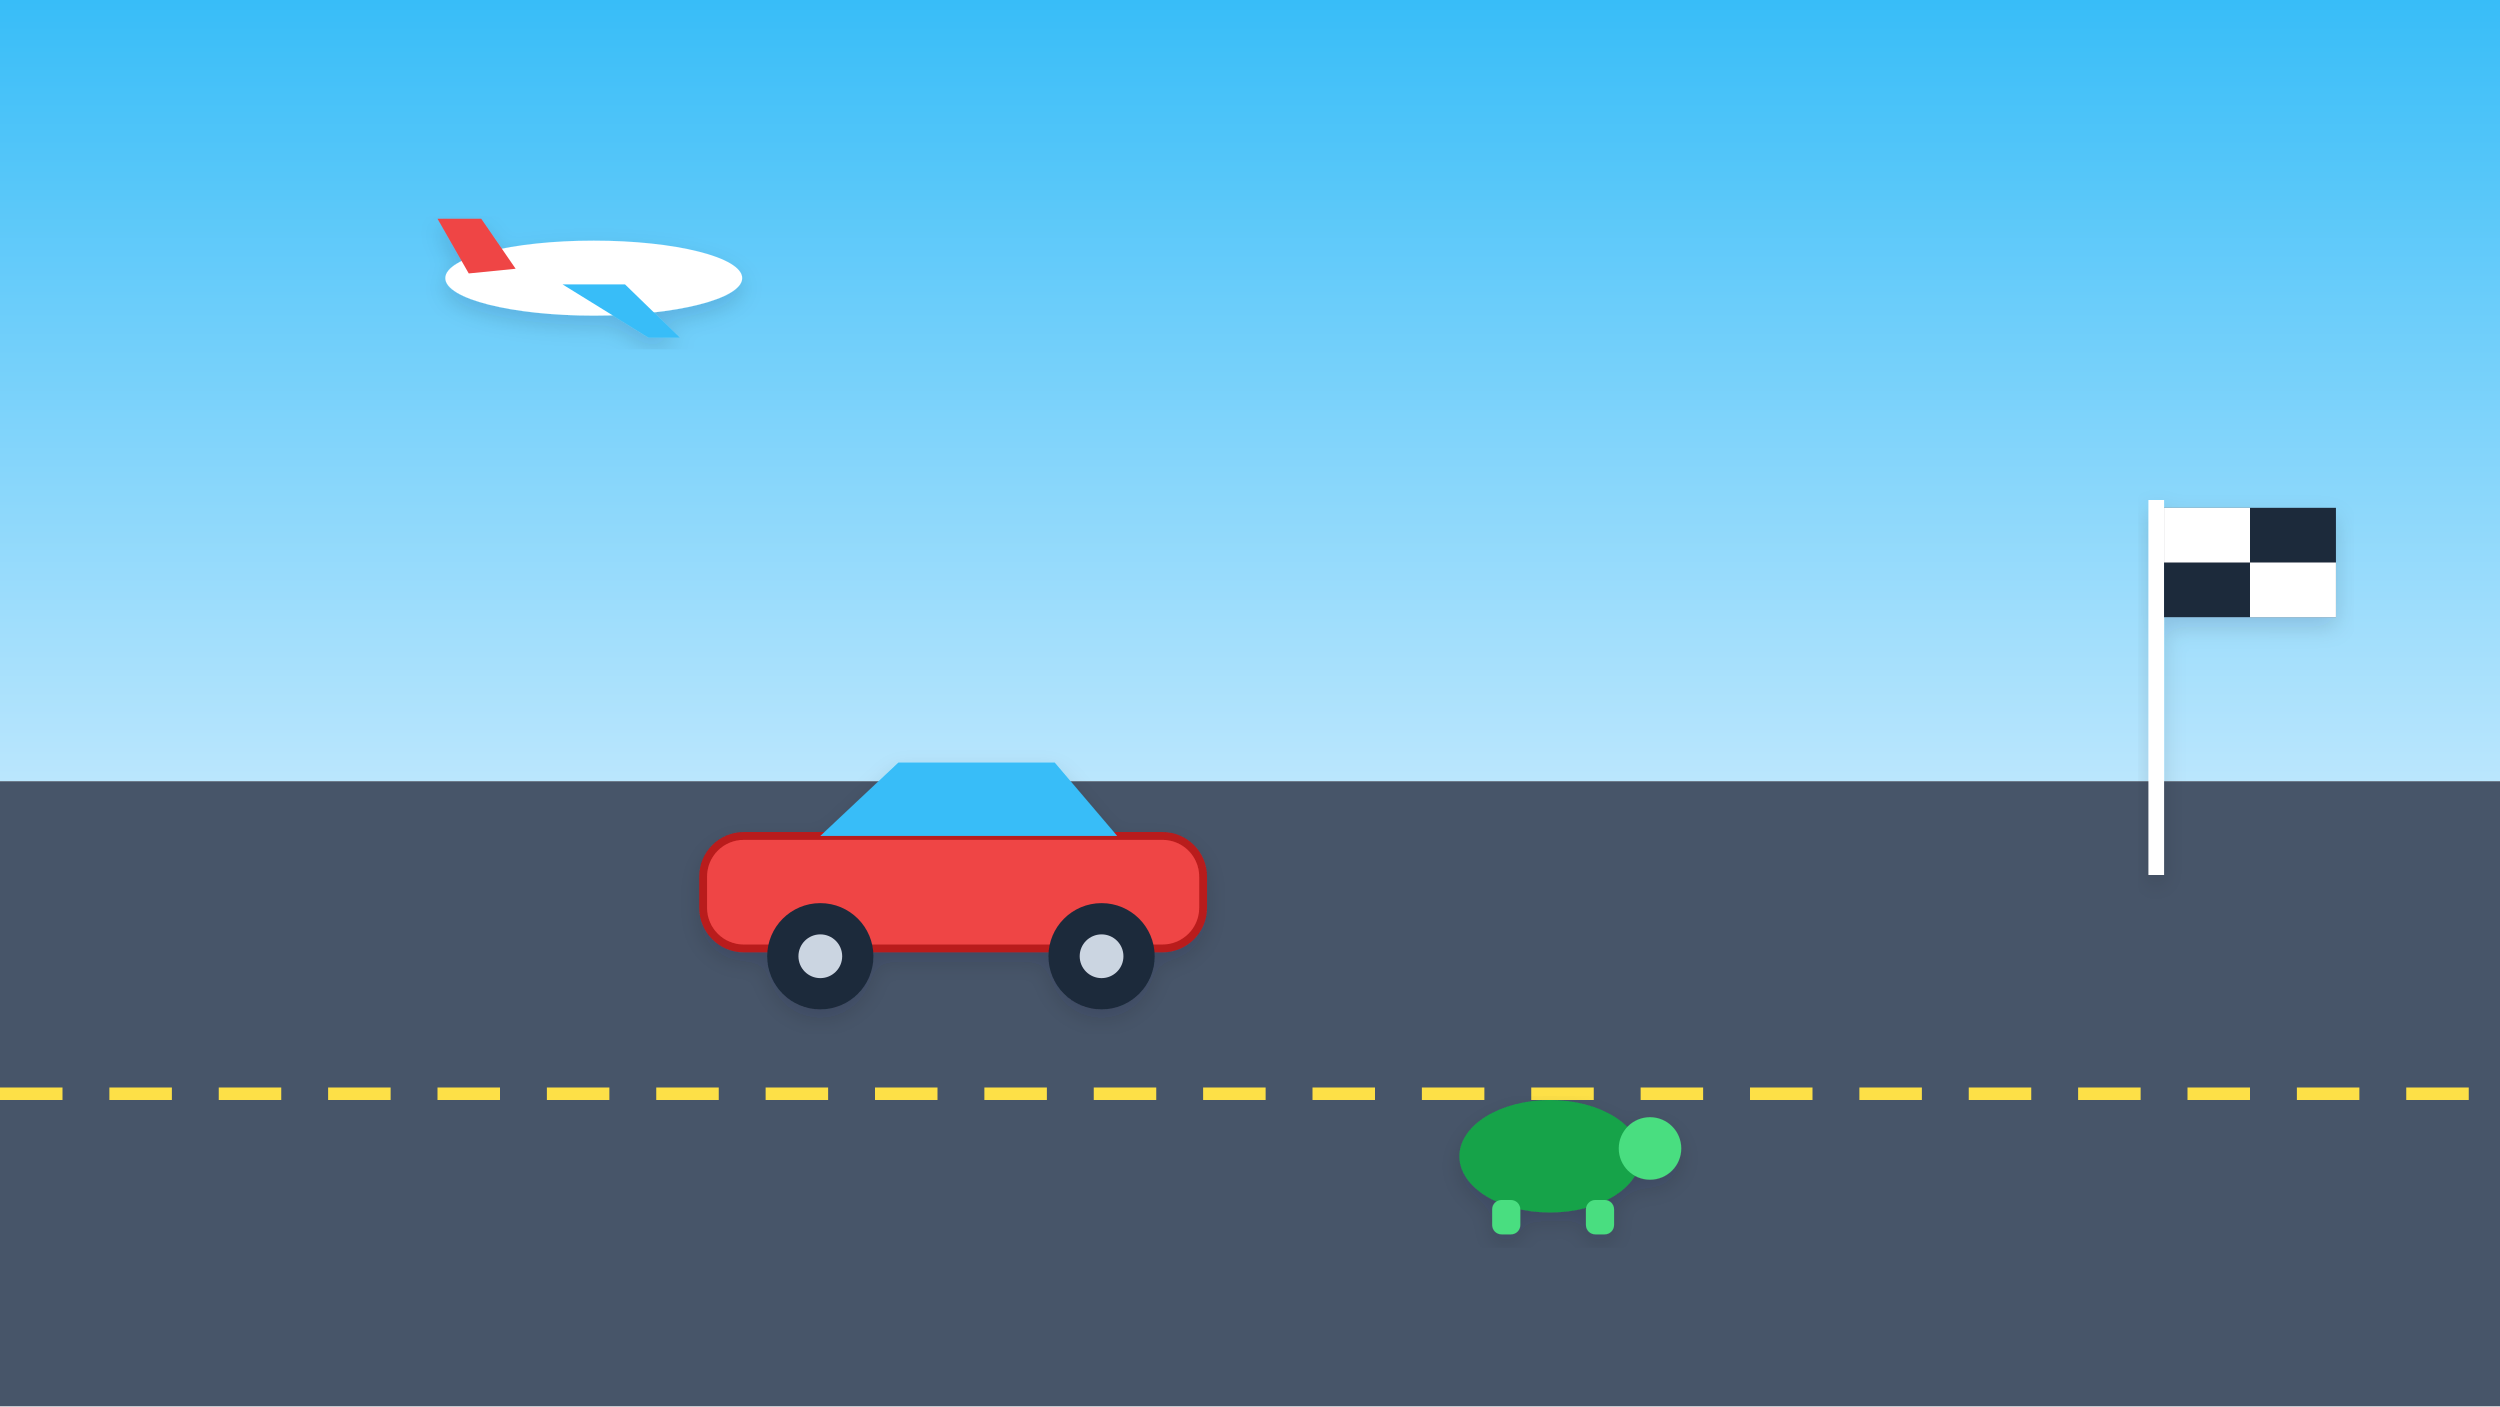
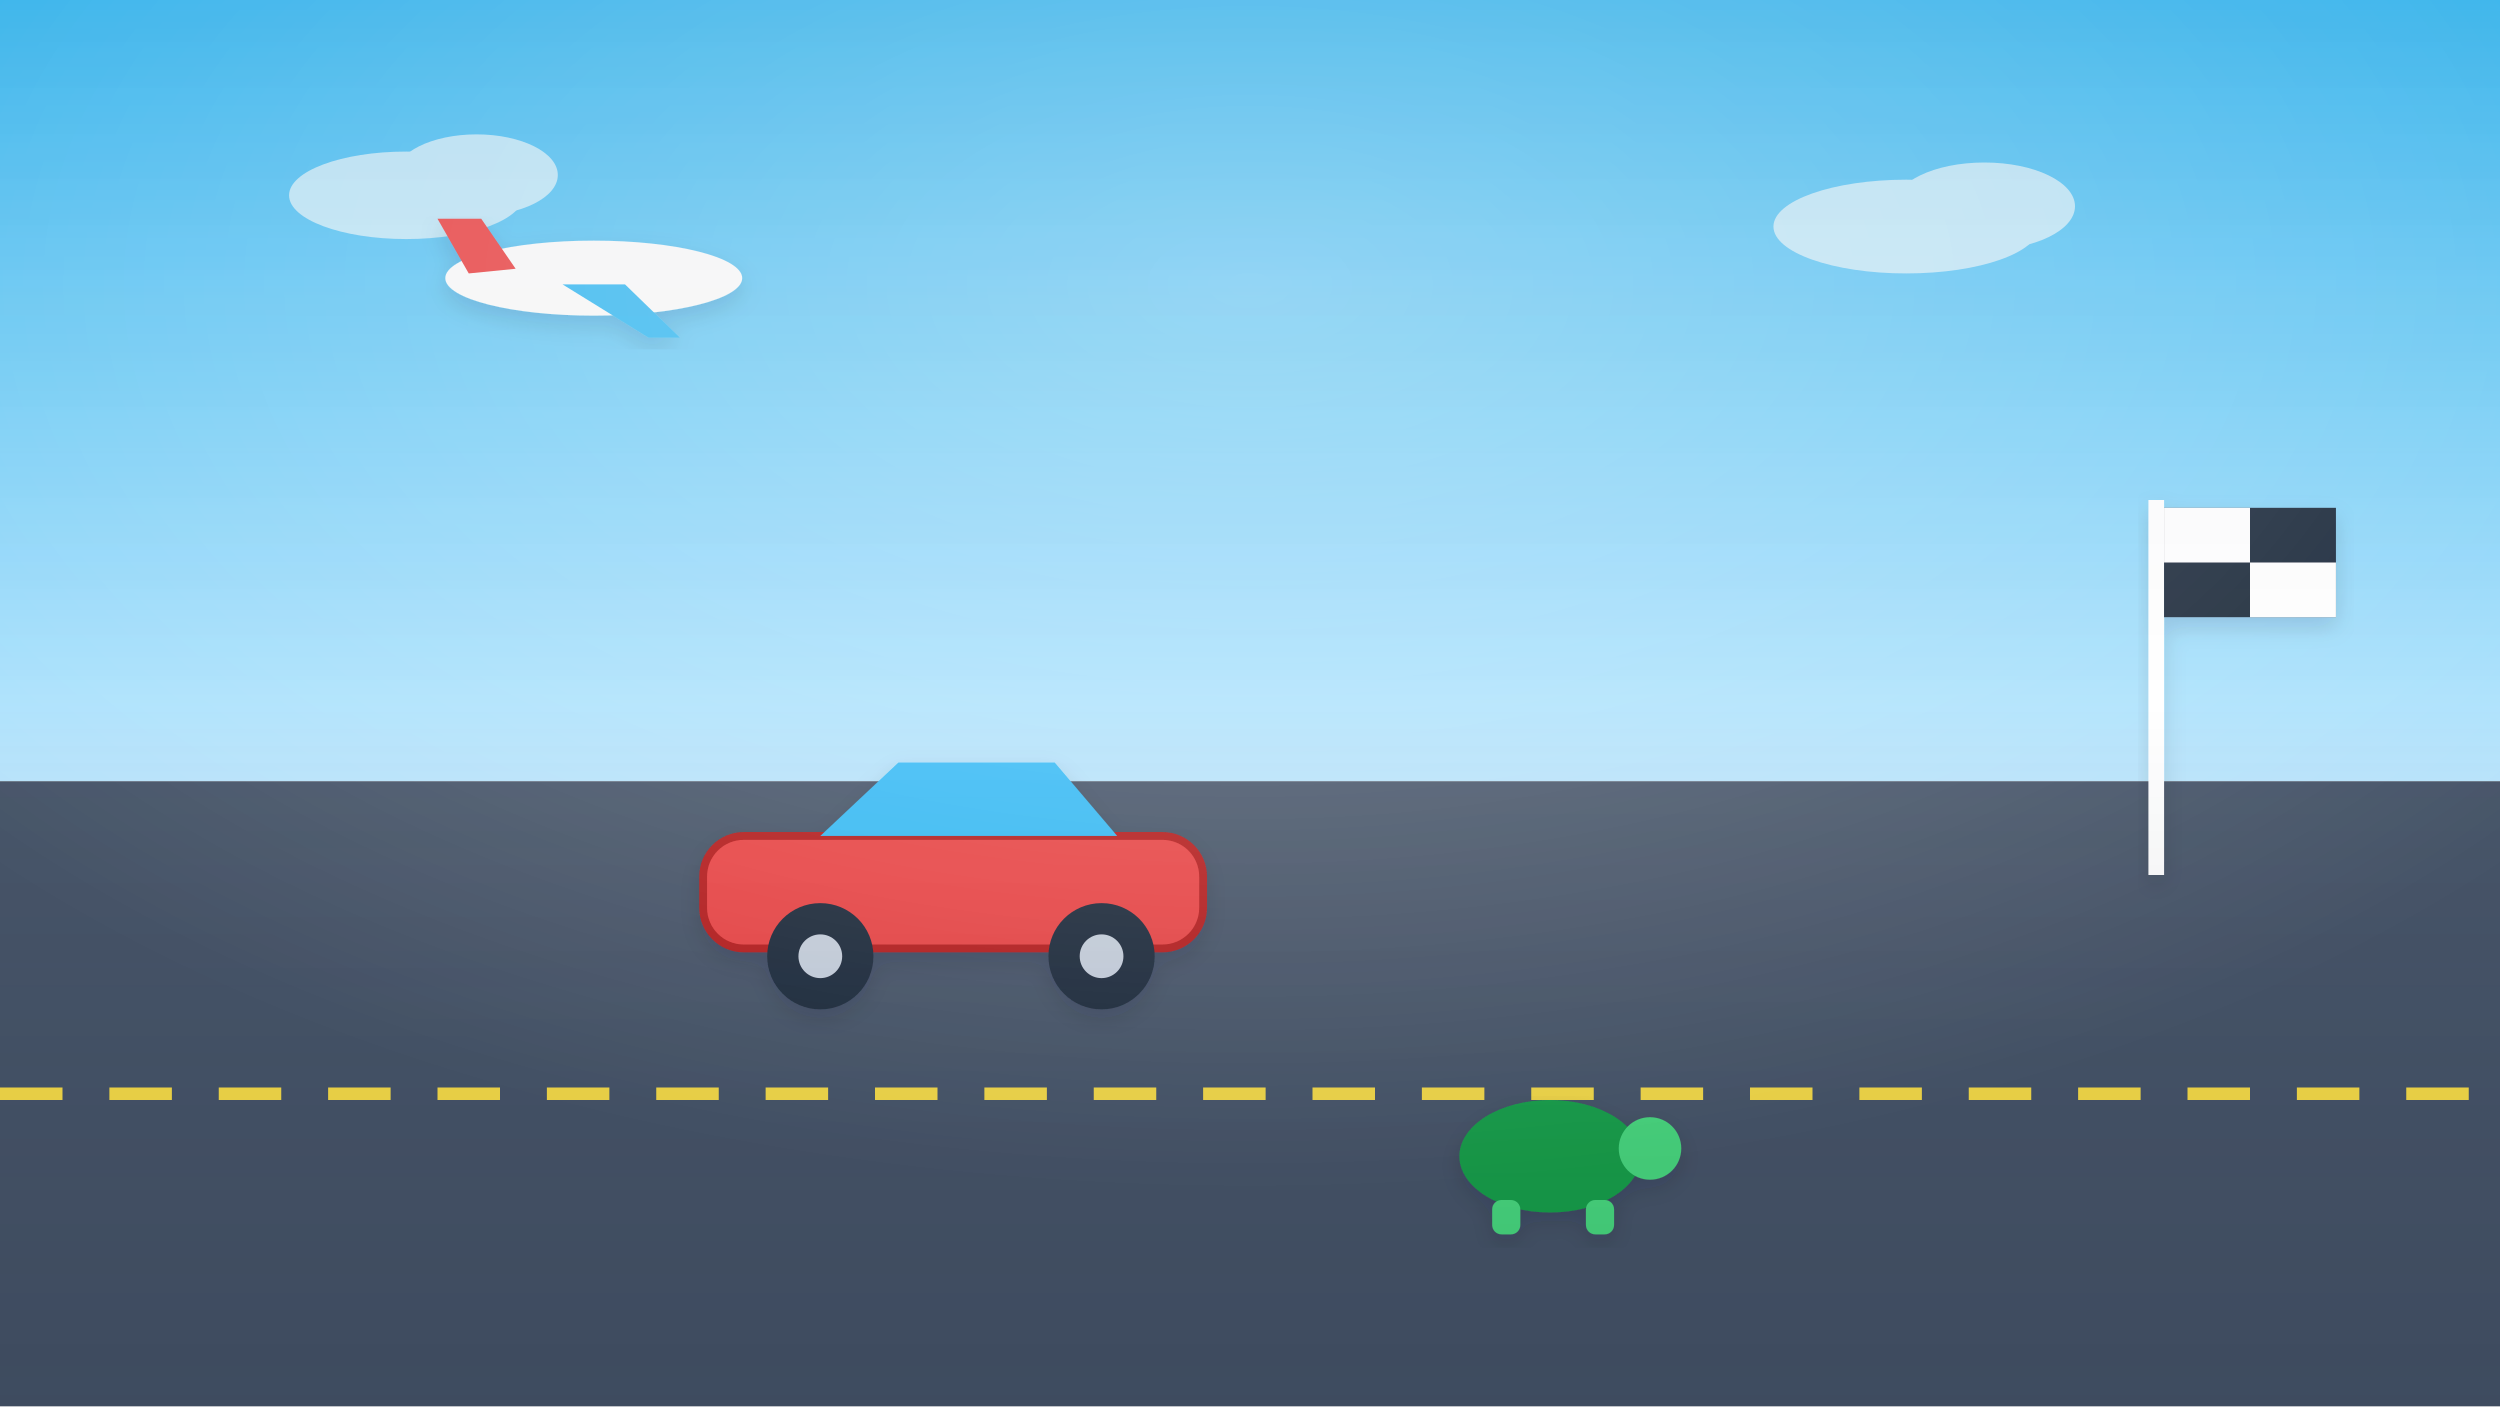
<svg xmlns="http://www.w3.org/2000/svg" viewBox="0 0 1600 900" width="1600" height="900">
  <defs>
    <linearGradient id="raceSky" x1="0" y1="0" x2="0" y2="1">
      <stop offset="0%" stop-color="#38bdf8" />
      <stop offset="100%" stop-color="#bae6fd" />
    </linearGradient>
    <filter id="shfs" x="-10%" y="-10%" width="120%" height="120%">
      <feDropShadow dx="0" dy="6" stdDeviation="7" flood-color="#0f172a" flood-opacity="0.14" />
    </filter>
+     <radialGradient id="sunGlow_scene_fast_slow.svg" cx="50%" cy="20%" r="65%">
+       <stop offset="0%" stop-color="#ffffff" stop-opacity="0.32" />
+       <stop offset="100%" stop-color="#ffffff" stop-opacity="0" />
+     </radialGradient>
+     <linearGradient id="vignette_scene_fast_slow.svg" x1="0" y1="0" x2="0" y2="1">
+       <stop offset="0%" stop-color="#0f172a" stop-opacity="0.06" />
+       <stop offset="50%" stop-color="#0f172a" stop-opacity="0" />
+       <stop offset="100%" stop-color="#0f172a" stop-opacity="0.16" />
+     </linearGradient>
  </defs>
  <rect width="1600" height="500" fill="url(#raceSky)" />
+   <g data-enriched="true" opacity="0.85">
+     <g fill="#ffffff" opacity="0.75">
+       <ellipse cx="260" cy="125" rx="75" ry="28" />
+       <ellipse cx="305" cy="112" rx="52" ry="26" />
+       <ellipse cx="1220" cy="145" rx="85" ry="30" />
+       <ellipse cx="1270" cy="132" rx="58" ry="28" />
+     </g>
+     <path d="M0 595 Q400 535 800 585 T1600 570 L1600 630 L0 630 Z" fill="#0f172a" opacity="0.06" />
+   </g>
  <rect y="500" width="1600" height="400" fill="#475569" />
  <line x1="0" y1="700" x2="1600" y2="700" stroke="#fde047" stroke-width="8" stroke-dasharray="40 30" />
  <g filter="url(#shfs)" transform="translate(270, 130)">
    <ellipse cx="110" cy="48" rx="95" ry="24" fill="#ffffff" />
    <polygon points="30,45 10,10 38,10 60,42" fill="#ef4444" />
    <polygon points="90,52 145,86 165,86 130,52" fill="#38bdf8" />
  </g>
  <g filter="url(#shfs)" transform="translate(430, 470)">
    <rect x="20" y="65" width="320" height="72" rx="26" fill="#ef4444" stroke="#b91c1c" stroke-width="5" />
    <path d="M95 65 L145 18 L245 18 L285 65 Z" fill="#38bdf8" />
    <circle cx="95" cy="142" r="34" fill="#1e293b" />
    <circle cx="95" cy="142" r="14" fill="#cbd5e1" />
    <circle cx="275" cy="142" r="34" fill="#1e293b" />
    <circle cx="275" cy="142" r="14" fill="#cbd5e1" />
  </g>
  <g filter="url(#shfs)">
    <ellipse cx="992" cy="740" rx="58" ry="36" fill="#16a34a" />
    <circle cx="1056" cy="735" r="20" fill="#4ade80" />
    <rect x="955" y="768" width="18" height="22" rx="6" fill="#4ade80" />
    <rect x="1015" y="768" width="18" height="22" rx="6" fill="#4ade80" />
  </g>
  <g filter="url(#shfs)">
    <line x1="1380" y1="320" x2="1380" y2="560" stroke="#ffffff" stroke-width="10" />
    <rect x="1385" y="325" width="110" height="70" fill="#1e293b" />
    <rect x="1385" y="325" width="55" height="35" fill="#ffffff" />
    <rect x="1440" y="360" width="55" height="35" fill="#ffffff" />
  </g>
+   <rect width="1600" height="900" fill="url(#sunGlow_scene_fast_slow.svg)" pointer-events="none" />
+   <rect width="1600" height="900" fill="url(#vignette_scene_fast_slow.svg)" pointer-events="none" />
</svg>
